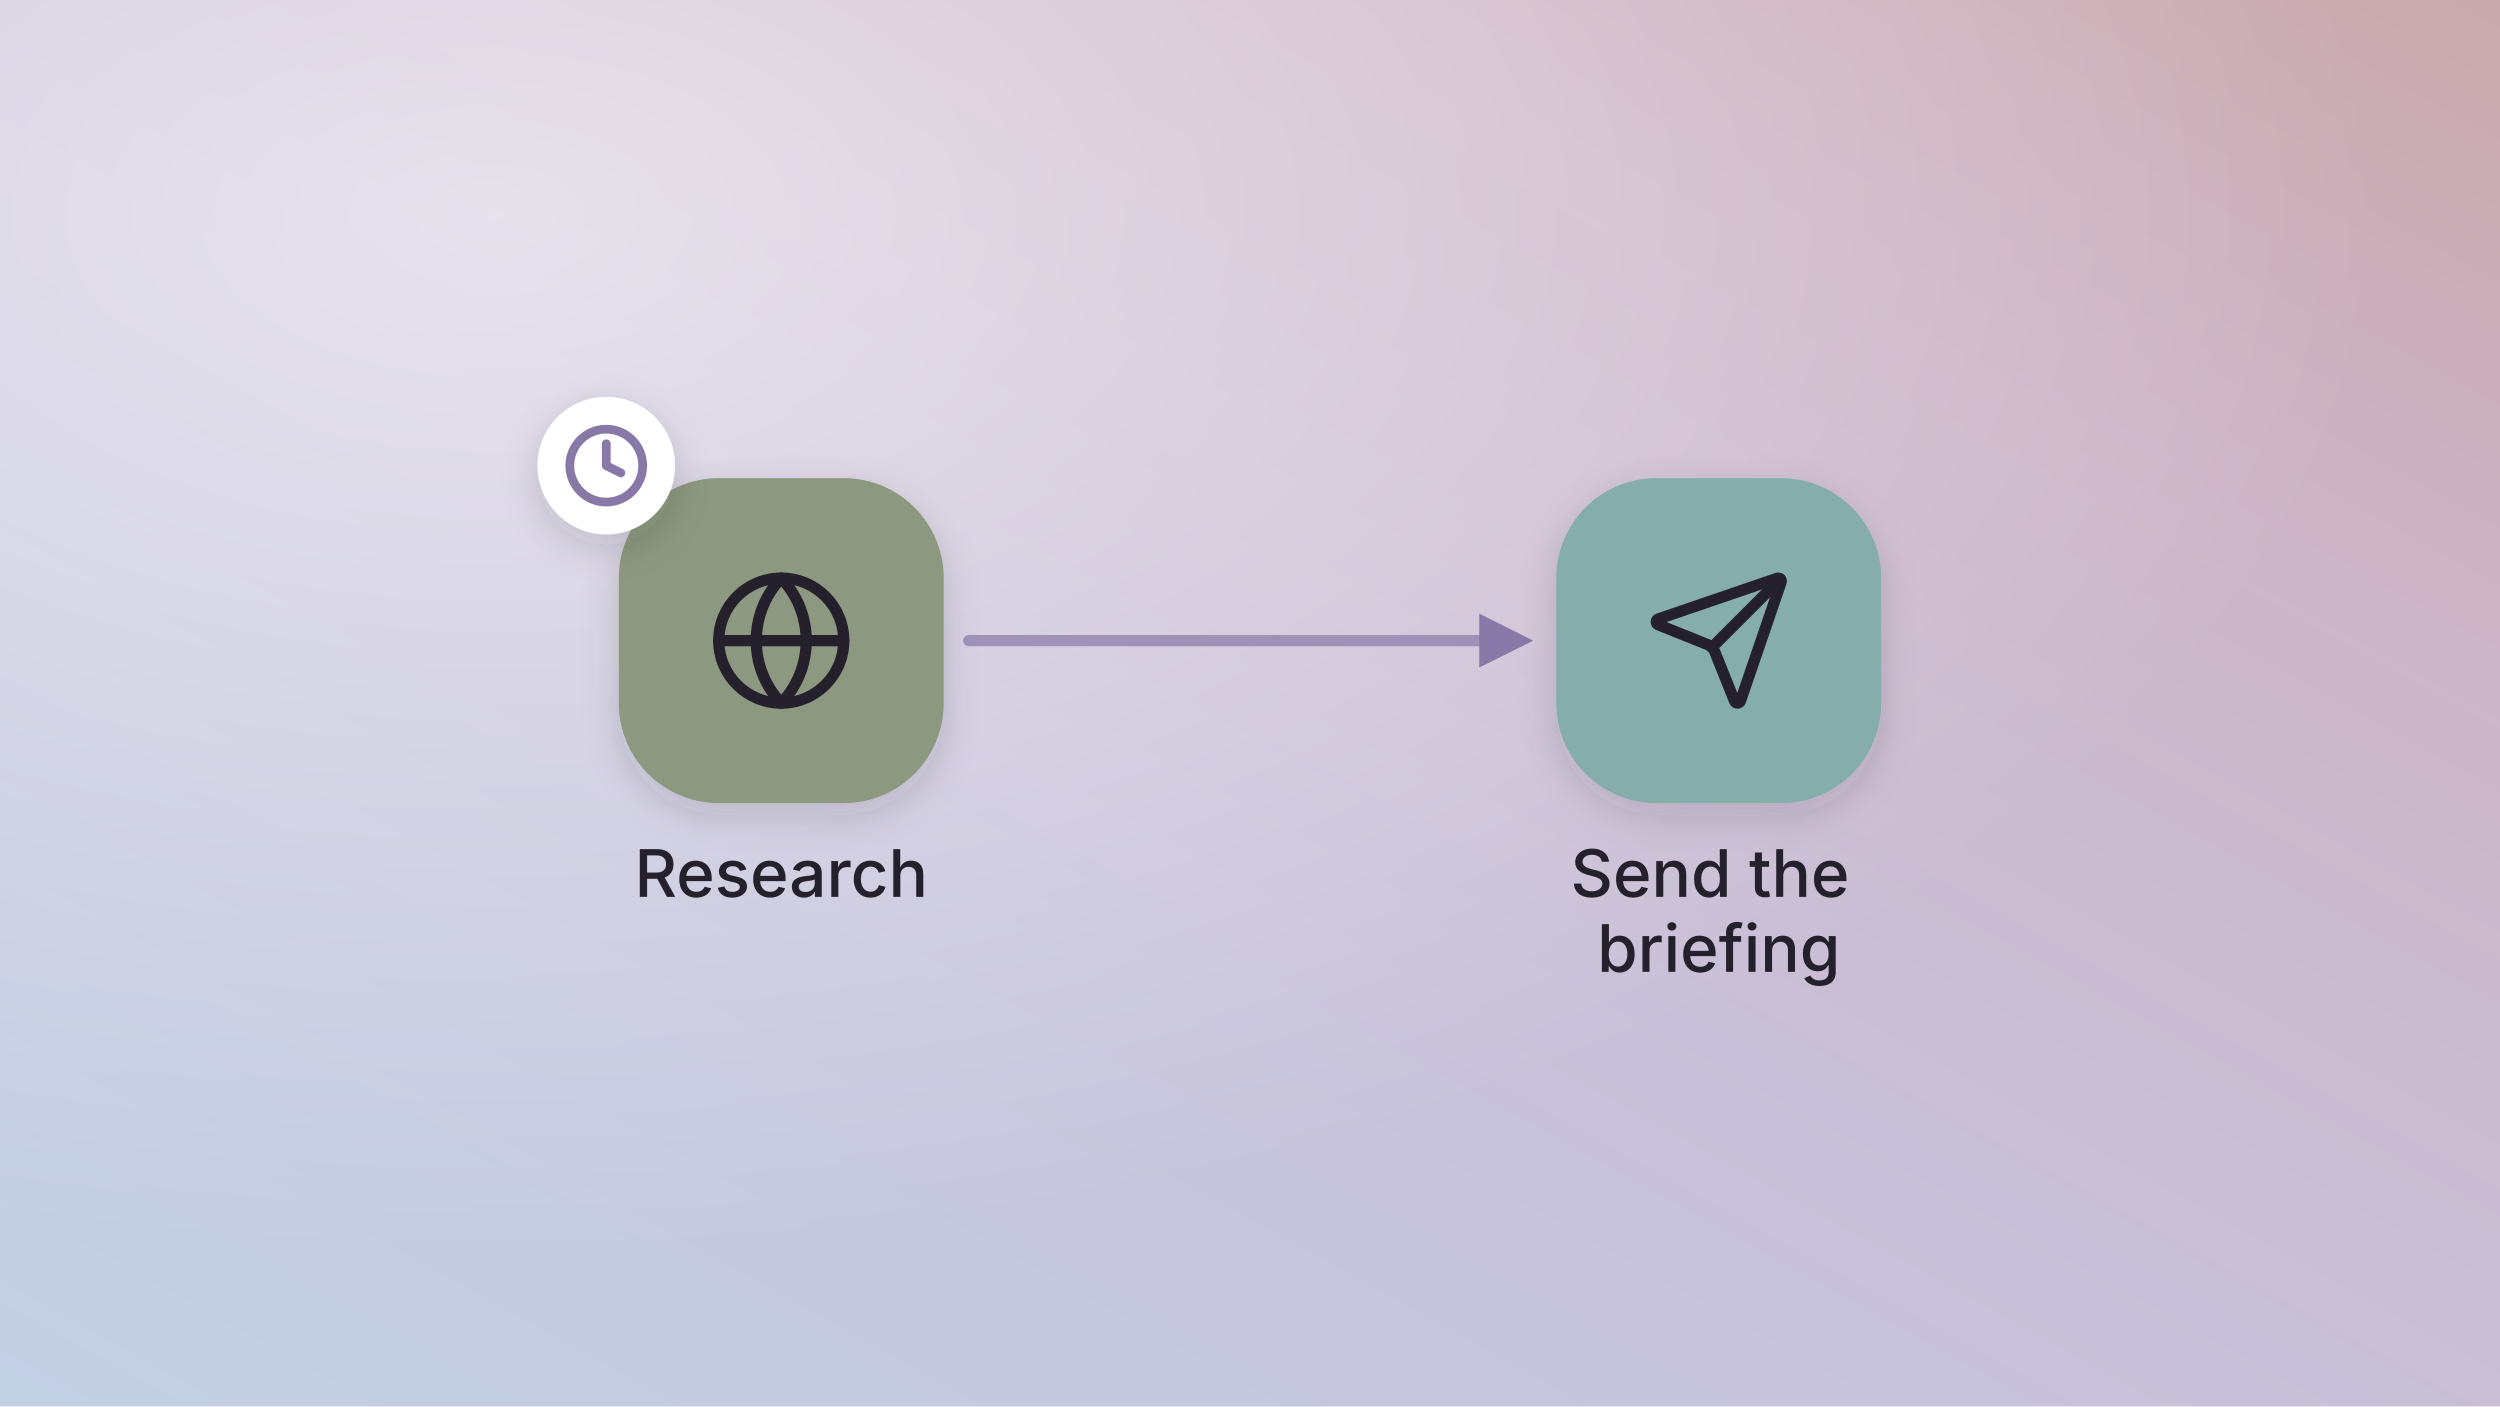
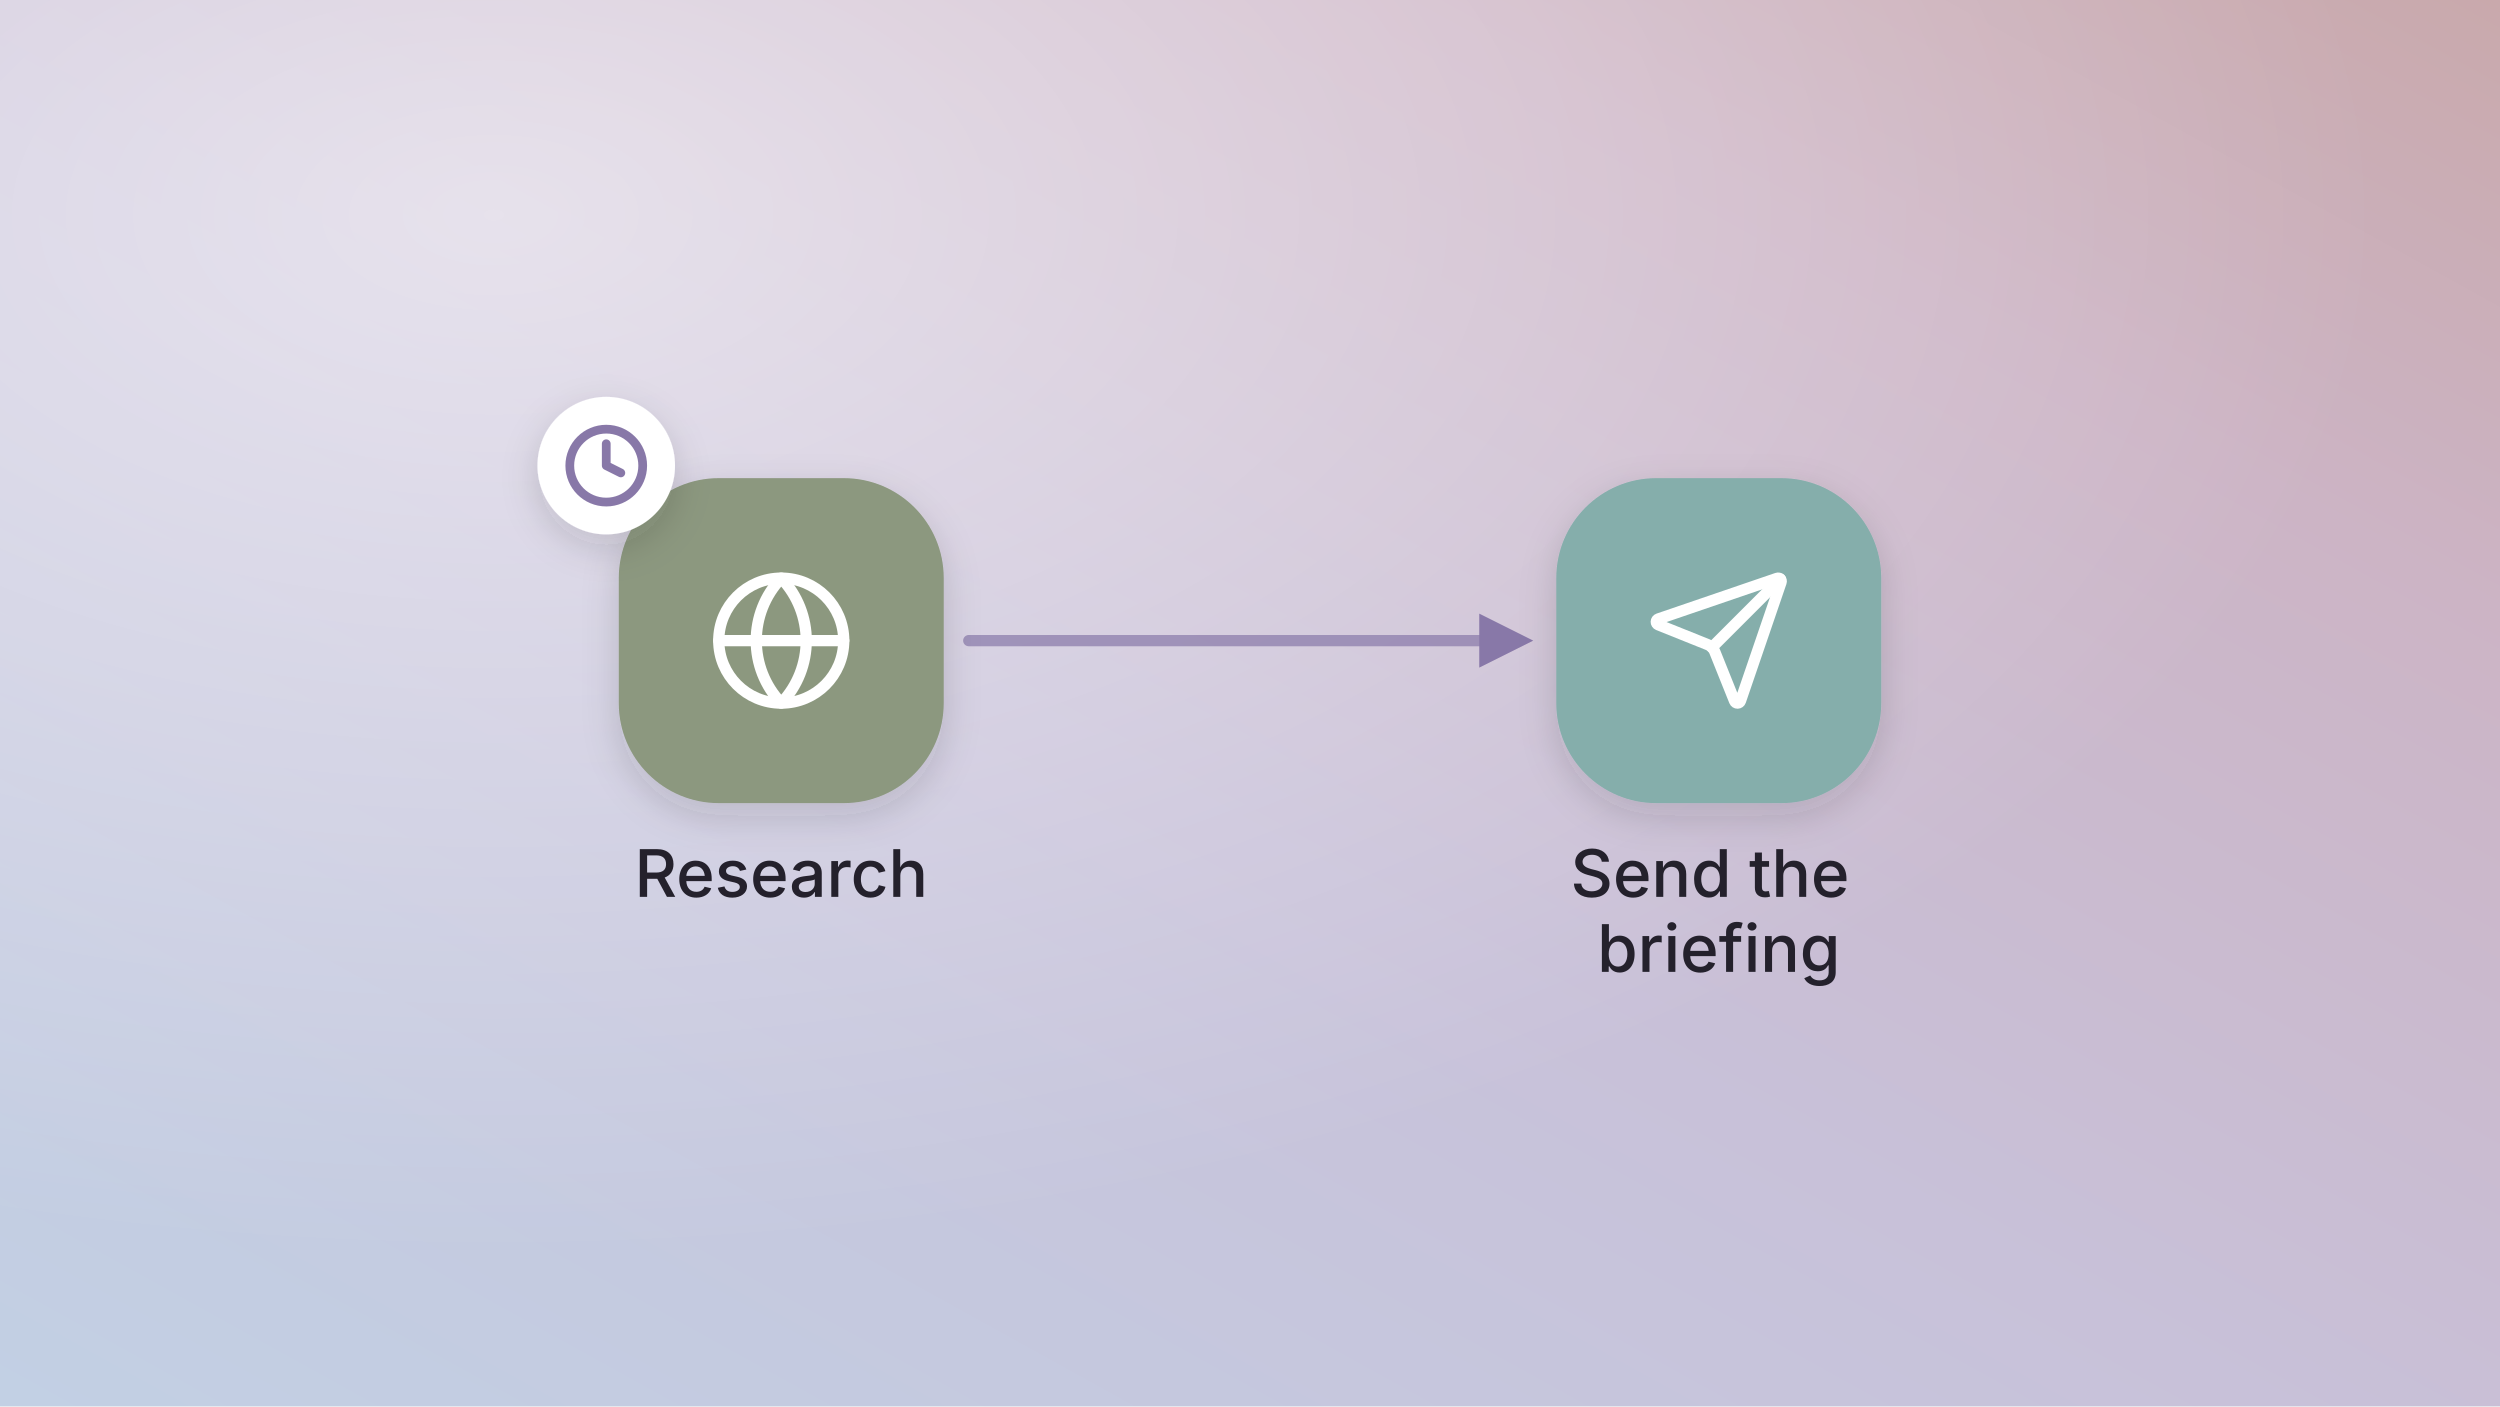
<svg xmlns="http://www.w3.org/2000/svg" viewBox="0 0 400 225" width="400" height="225" role="img" aria-label="Daily research">
  <defs>
    <linearGradient id="backdrop" x1="0" y1="1" x2="1" y2="0">
      <stop offset="0" stop-color="#c2d0e4" />
      <stop offset="0.45" stop-color="#c8c1d9" />
      <stop offset="0.78" stop-color="#ccb4c5" />
      <stop offset="1" stop-color="#c9a9ac" />
    </linearGradient>
    <radialGradient id="glow" cx="0.2" cy="0.15" r="0.75">
      <stop offset="0" stop-color="#ffffff" stop-opacity="0.55" />
      <stop offset="1" stop-color="#ffffff" stop-opacity="0" />
    </radialGradient>
    <filter id="lift" x="-30%" y="-30%" width="160%" height="170%">
      <feDropShadow dx="0" dy="2" stdDeviation="3" flood-color="#2a2238" flood-opacity="0.16" />
    </filter>
    <marker id="head" viewBox="0 0 10 10" refX="5" refY="5" markerWidth="6" markerHeight="6" orient="auto-start-reverse">
      <path d="M1 1 L9 5 L1 9 Z" fill="#8878a8" />
    </marker>
  </defs>
  <rect width="400" height="225" fill="url(#backdrop)" />
  <rect width="400" height="225" fill="url(#glow)" />
  <g fill="none" stroke="#8878a8" stroke-opacity="0.7" stroke-width="1.8" stroke-linecap="round" marker-end="url(#head)">
    <path d="M155 102.5 C198 102.5 198 102.5 241 102.5" />
  </g>
  <g font-family="'Geist Sans', 'Inter', ui-sans-serif, system-ui, sans-serif" font-size="10.5" font-weight="500" fill="#24212c">
    <g>
      <rect x="99" y="76.5" width="52" height="52" rx="16" fill="#8c987f" filter="url(#lift)" />
-       <g transform="translate(113 90.5)" fill="none" stroke="#24212c" stroke-width="1.8" stroke-linecap="round" stroke-linejoin="round">
+       <g transform="translate(113 90.5)" fill="none" stroke="#ffffff" stroke-width="1.8" stroke-linecap="round" stroke-linejoin="round">
        <circle cx="12" cy="12" r="10" />
        <path d="M12 2a14.5 14.5 0 0 0 0 20 14.5 14.5 0 0 0 0-20" />
        <path d="M2 12h20" />
      </g>
      <g transform="translate(97 74.5)">
        <circle r="11" fill="#ffffff" filter="url(#lift)" />
        <g transform="translate(-7 -7) scale(0.5833)" fill="none" stroke="#8878a8" stroke-width="2.4" stroke-linecap="round" stroke-linejoin="round">
          <circle cx="12" cy="12" r="10" />
          <path d="M12 6v6l4 2" />
        </g>
      </g>
      <text x="125" y="143.5" text-anchor="middle">
        <tspan x="125" dy="0">Research</tspan>
      </text>
    </g>
    <g>
      <rect x="249" y="76.5" width="52" height="52" rx="16" fill="#85aeab" filter="url(#lift)" />
-       <g transform="translate(263 90.5)" fill="none" stroke="#24212c" stroke-width="1.8" stroke-linecap="round" stroke-linejoin="round">
+       <g transform="translate(263 90.5)" fill="none" stroke="#ffffff" stroke-width="1.8" stroke-linecap="round" stroke-linejoin="round">
        <path d="M14.536 21.686a.5.5 0 0 0 .937-.024l6.5-19a.496.496 0 0 0-.635-.635l-19 6.5a.5.5 0 0 0-.024.937l7.93 3.18a2 2 0 0 1 1.112 1.11z" />
        <path d="m21.854 2.147-10.94 10.939" />
      </g>
      <text x="275" y="143.5" text-anchor="middle">
        <tspan x="275" dy="0">Send the</tspan>
        <tspan x="275" dy="12">briefing</tspan>
      </text>
    </g>
  </g>
</svg>
